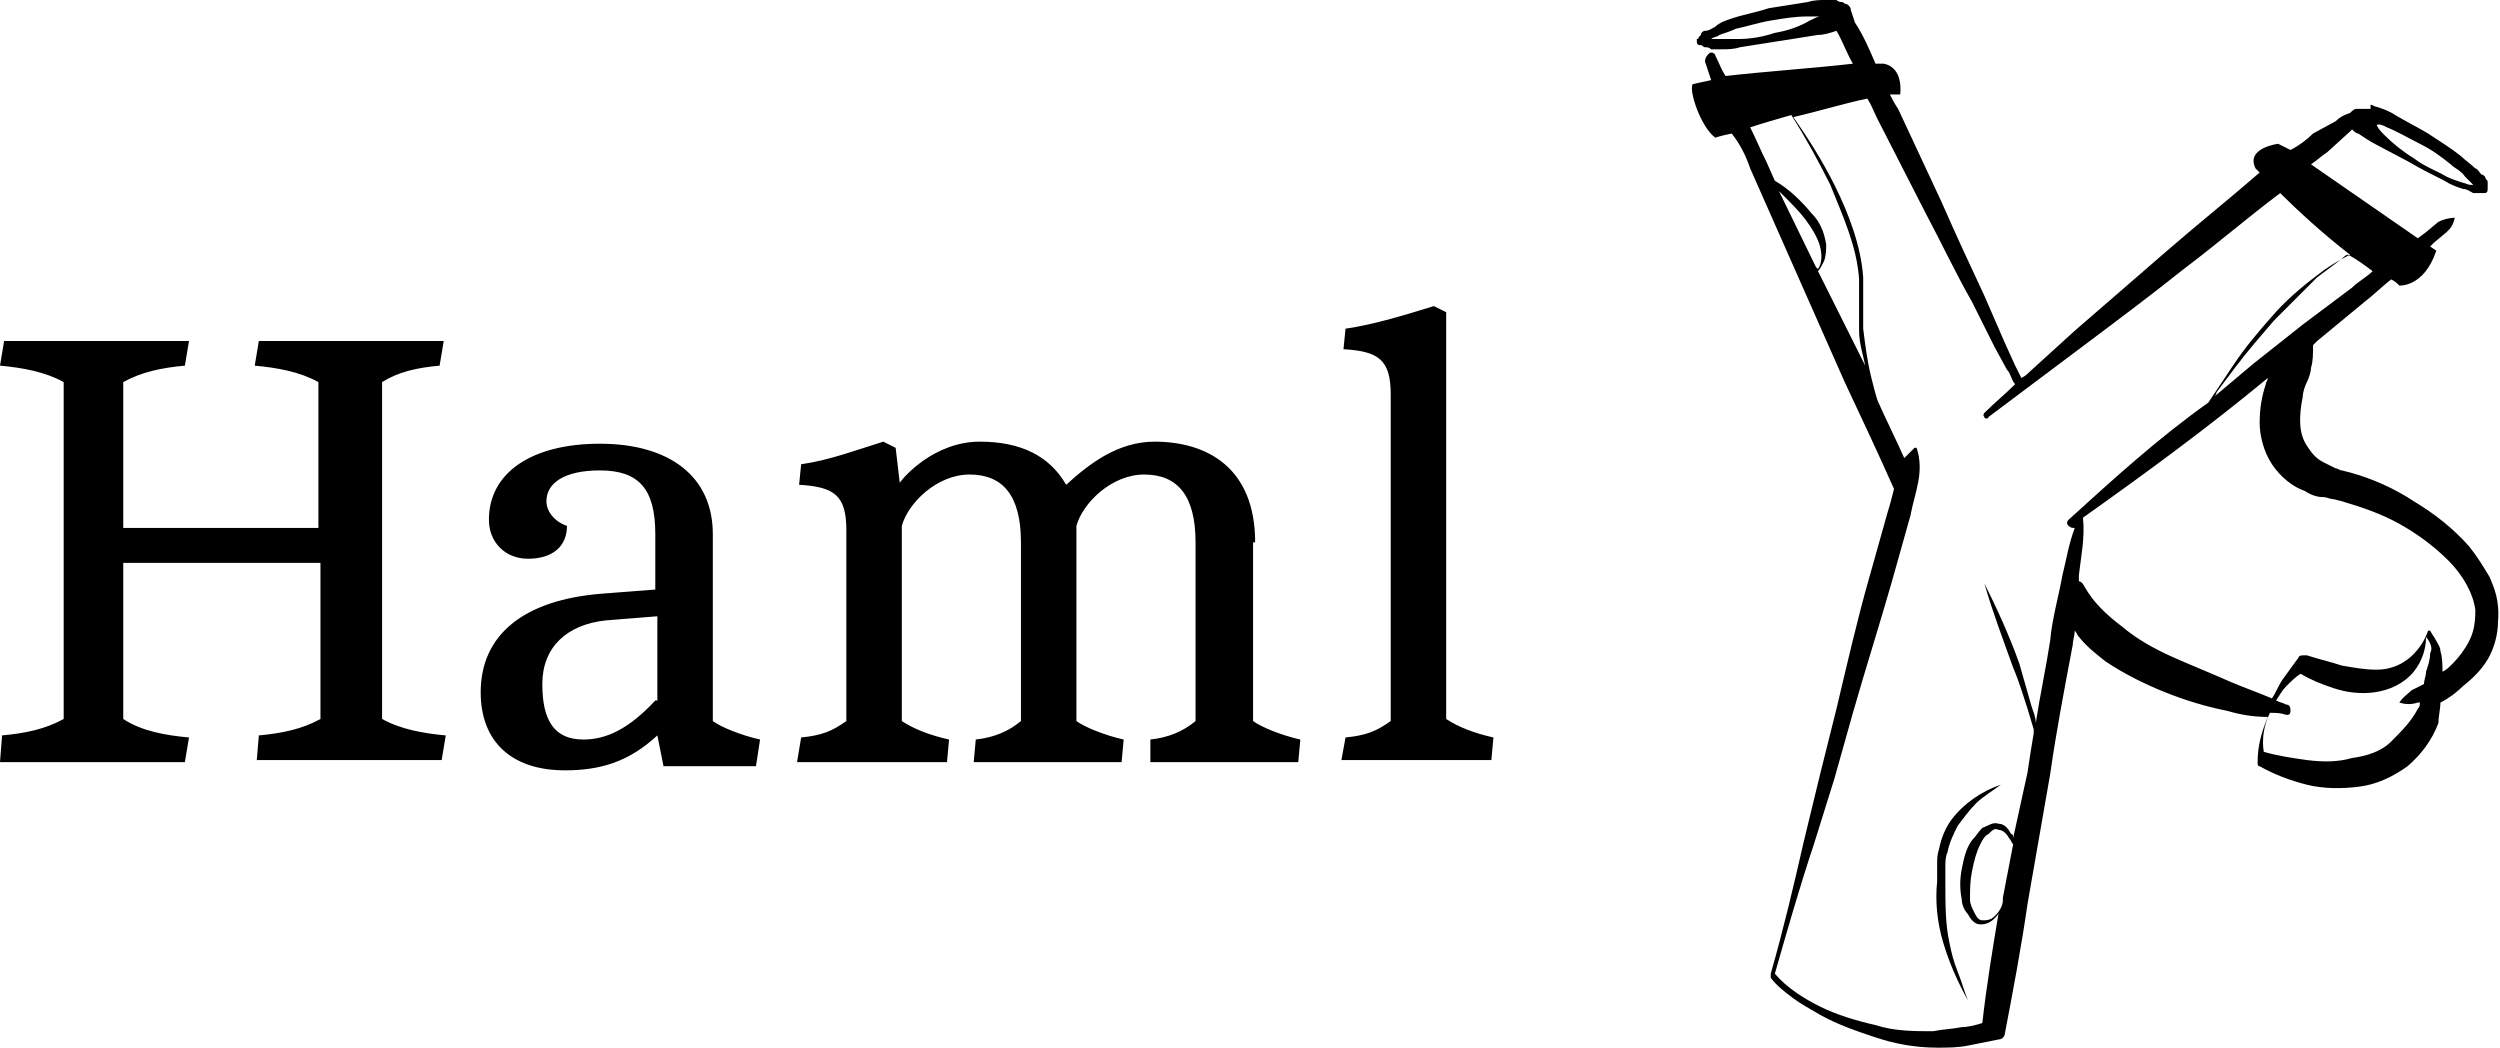
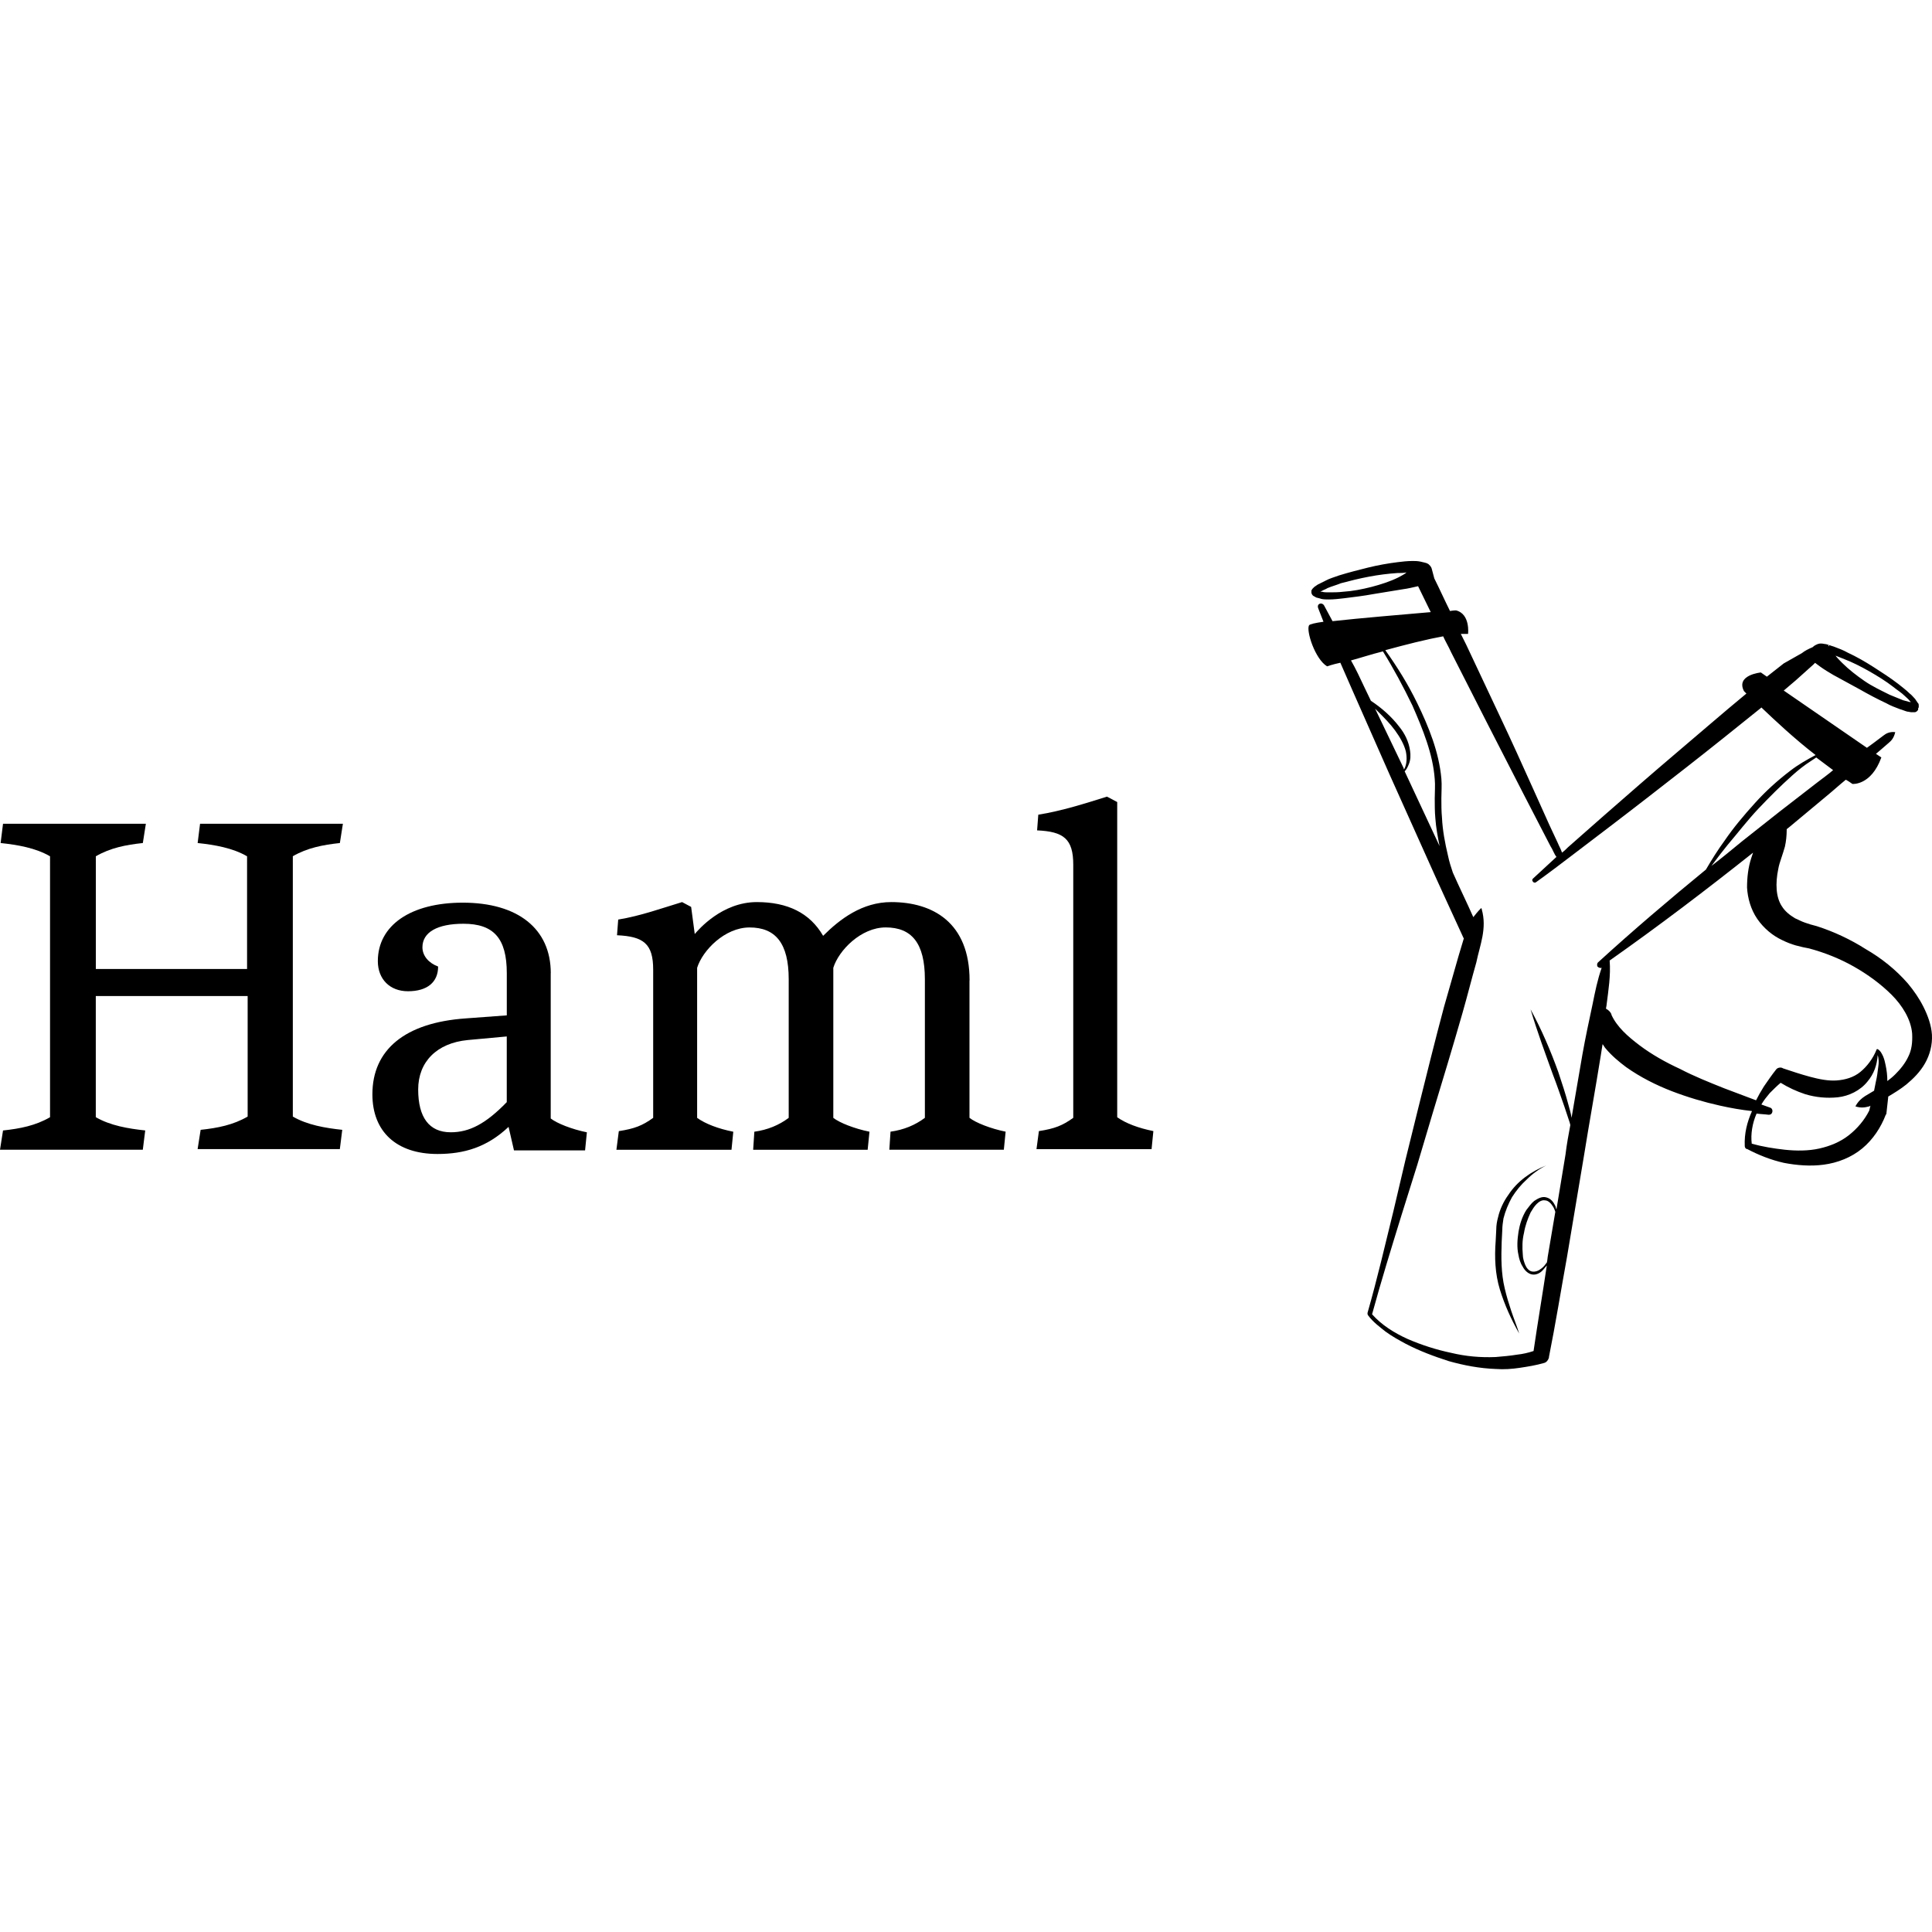
- <svg xmlns="http://www.w3.org/2000/svg" version="1.1" id="logo-haml" viewBox="0 0 121.7 51">
-   <path d="M21.4,17.8l0.2-1.2h-9l-0.2,1.2c1.1,0.1,2.2,0.3,3.1,0.8v7.1H6v-7.1c0.9-0.5,1.9-0.7,3-0.8l0.2-1.2h-9 L0,17.8c1.1,0.1,2.2,0.3,3.1,0.8V35c-0.9,0.5-1.9,0.7-3,0.8L0,37.1h9l0.2-1.2C8.1,35.8,6.9,35.6,6,35v-7.6h9.6V35 c-0.9,0.5-1.9,0.7-3,0.8L12.5,37h9l0.2-1.2c-1.1-0.1-2.2-0.3-3.1-0.8V18.6C19.4,18.1,20.3,17.9,21.4,17.8z M34.7,26c0-2.8-2.1-4.4-5.5-4.4c-3.3,0-5.4,1.4-5.4,3.7c0,1.1,0.8,1.9,1.9,1.9c1.2,0,1.9-0.6,1.9-1.6 c-0.6-0.2-1-0.7-1-1.2c0-0.9,0.9-1.5,2.6-1.5c1.9,0,2.7,0.9,2.7,3.1v2.7l-2.6,0.2c-3.8,0.3-5.9,2-5.9,4.8c0,2.4,1.5,3.8,4.1,3.8 c1.7,0,3.1-0.4,4.5-1.7l0.3,1.5h4.5L37,36c-0.9-0.2-1.9-0.6-2.3-0.9V26z M31.9,34.1c-1.3,1.4-2.4,1.9-3.5,1.9c-1.4,0-2-0.9-2-2.7 s1.2-2.9,3.1-3.1l2.5-0.2V34.1z M61.1,26.4c0-3.6-2.3-4.9-4.9-4.9c-1.8,0-3.2,1.1-4.3,2.1c-0.8-1.4-2.2-2.1-4.2-2.1c-2.2,0-3.7,1.7-3.9,2 l-0.2-1.7L43,21.5c-1.3,0.4-2.6,0.9-4,1.1l-0.1,1c1.7,0.1,2.3,0.5,2.3,2.2v9.3c-0.7,0.5-1.2,0.7-2.2,0.8l-0.2,1.2h7.3l0.1-1.1 c-0.9-0.2-1.7-0.5-2.3-0.9v-9.5c0.3-1.1,1.7-2.5,3.3-2.5c1.6,0,2.5,1,2.5,3.3v8.7c-0.6,0.5-1.3,0.8-2.2,0.9l-0.1,1.1h7.2l0.1-1.1 c-0.9-0.2-1.9-0.6-2.3-0.9v-9.5c0.3-1.1,1.7-2.5,3.3-2.5c1.6,0,2.5,1,2.5,3.3v8.7c-0.6,0.5-1.3,0.8-2.2,0.9L56,37.1h7.2l0.1-1.1 c-0.9-0.2-1.9-0.6-2.3-0.9V26.4z M70.4,15.2l-0.6-0.3c-1.3,0.4-2.9,0.9-4.3,1.1l-0.1,1c1.7,0.1,2.3,0.5,2.3,2.2v15.9 c-0.7,0.5-1.2,0.7-2.2,0.8L65.3,37h7.3l0.1-1.1c-0.9-0.2-1.7-0.5-2.3-0.9V15.2z M121.2,28.1c-0.3-0.5-0.6-1-1-1.5c-0.8-0.9-1.7-1.6-2.7-2.2c-0.9-0.6-2-1.1-3.1-1.4l-0.4-0.1 c-0.1,0-0.2-0.1-0.3-0.1c-0.2-0.1-0.4-0.2-0.6-0.3c-0.4-0.2-0.6-0.5-0.8-0.8c-0.4-0.6-0.4-1.4-0.2-2.4c0-0.2,0.1-0.5,0.2-0.7 c0.1-0.2,0.2-0.5,0.2-0.7c0.1-0.3,0.1-0.7,0.1-1.1l0.2-0.2l2.3-1.9c0.4-0.3,0.8-0.7,1.3-1.1c0.2,0.1,0.3,0.2,0.4,0.3 c0,0,1.2,0.1,1.8-1.7l-0.3-0.2l0.2-0.2l0.6-0.5c0.2-0.2,0.3-0.3,0.4-0.7c-0.3,0-0.6,0.1-0.8,0.2l-0.6,0.5l-0.4,0.3l-5.2-3.6 c0.3-0.2,0.5-0.4,0.8-0.6l1.1-1c0,0,0.1-0.1,0.1-0.1c0.1,0.1,0.2,0.2,0.3,0.2c0.3,0.2,0.6,0.4,0.8,0.5l1.7,0.9 c0.5,0.3,1.1,0.6,1.7,0.9c0.3,0.2,0.6,0.3,0.9,0.4c0.2,0,0.3,0.1,0.5,0.2c0.1,0,0.2,0,0.3,0c0,0,0.1,0,0.2,0c0.1,0,0.2,0,0.2-0.2v0 c0,0,0-0.1,0-0.1c0-0.1,0-0.1,0-0.2c0-0.1,0-0.1-0.1-0.2c0-0.1-0.1-0.2-0.2-0.2c-0.1-0.1-0.2-0.3-0.3-0.3c-0.2-0.2-0.5-0.4-0.7-0.6 c-0.5-0.4-1-0.7-1.6-1.1c-0.5-0.3-1.1-0.6-1.6-0.9c-0.3-0.2-0.6-0.3-0.9-0.4c-0.1,0-0.2-0.1-0.3-0.1c0,0,0,0,0,0v0v0c0,0,0,0,0,0 V5.3c0,0-0.1,0-0.2,0c-0.1,0-0.2,0-0.3,0c-0.1,0-0.1,0-0.2,0c-0.1,0-0.2,0.1-0.3,0.2c-0.3,0.1-0.5,0.2-0.7,0.4l-1.1,0.6 c-0.3,0.3-0.7,0.6-1.1,0.8L110.9,7c0,0-1.6,0.2-1.1,1.2c0,0,0,0,0.2,0.2c-1.5,1.3-3,2.5-4.5,3.8c-1.5,1.3-3,2.6-4.5,3.9l-2.2,2 c-0.1,0.1-0.2,0.2-0.4,0.3c-0.1-0.2-0.2-0.4-0.3-0.6l-0.5-1.1l-1-2.3c-0.7-1.5-1.4-3-2.1-4.6l-2.1-4.5C92.2,5,92.1,4.8,92,4.6 c0.2,0,0.3,0,0.5,0c0,0,0.2-1.3-0.8-1.5c0,0-0.2,0-0.4,0c-0.3-0.7-0.6-1.4-1-2l-0.2-0.6c0-0.2-0.2-0.3-0.2-0.3 c-0.1,0-0.2-0.1-0.2-0.1c-0.1,0-0.2,0-0.3-0.1c-0.2,0-0.3,0-0.5,0c-0.3,0-0.6,0-0.9,0.1c-0.6,0.1-1.3,0.2-1.9,0.3 c-0.6,0.2-1.2,0.3-1.8,0.5C84,1,83.7,1.1,83.5,1.3c-0.2,0.1-0.3,0.2-0.5,0.2c-0.1,0-0.2,0.1-0.2,0.2c0,0-0.1,0.1-0.1,0.1 s0,0.1-0.1,0.1c0,0,0,0.1,0,0.1v0c0,0.2,0.1,0.2,0.2,0.2s0.1,0.1,0.2,0.1c0.1,0,0.2,0,0.3,0.1c0.2,0,0.3,0,0.5,0 c0.3,0,0.6,0,0.9-0.1c0.6-0.1,1.3-0.2,1.9-0.3l1.9-0.3c0.3,0,0.6-0.1,0.9-0.2c0.3,0.5,0.5,1.1,0.8,1.6c-1.7,0.2-4.5,0.4-6.2,0.6 c-0.2-0.3-0.3-0.6-0.5-1c0-0.1-0.2-0.2-0.3-0.1S83,2.8,83,3c0.1,0.3,0.2,0.6,0.3,0.9c-0.5,0.1-0.9,0.2-0.9,0.2 c-0.2,0.3,0.4,2.1,1.1,2.6c0,0,0.3-0.1,0.8-0.2C84.7,7,85,7.6,85.2,8.2l2.3,5.2l2.3,5.2c0.8,1.7,1.6,3.4,2.4,5.2c0,0,0,0,0,0 c-0.1,0.4-0.2,0.8-0.3,1.1c-0.3,1.1-0.6,2.1-0.9,3.2c-0.6,2.1-1.1,4.3-1.6,6.4l-0.8,3.2L87.8,41c-0.5,2.2-1,4.3-1.6,6.4 c0,0,0,0.1,0,0.2c0.3,0.4,0.7,0.7,1.1,1c0.4,0.3,0.8,0.5,1.3,0.8c0.9,0.5,1.8,0.8,2.7,1.1c0.9,0.3,1.9,0.5,3,0.5c0.5,0,1,0,1.5-0.1 c0.5-0.1,1-0.2,1.5-0.3c0.2,0,0.3-0.2,0.3-0.3v0c0.4-2.1,0.8-4.2,1.1-6.3l1.1-6.3c0.3-2.1,0.7-4.2,1.1-6.3c0-0.2,0.1-0.5,0.1-0.7 c0.1,0.1,0.1,0.2,0.2,0.3c0.4,0.5,0.8,0.8,1.3,1.2c0.9,0.6,1.9,1.1,2.9,1.5c1,0.4,2,0.7,3,0.9c0.7,0.2,1.3,0.3,2,0.3 c-0.3,0.7-0.5,1.4-0.5,2.2c0,0.1,0,0.2,0.1,0.2h0c0.7,0.4,1.5,0.7,2.3,0.9c0.8,0.2,1.7,0.2,2.5,0.1c0.9-0.1,1.7-0.5,2.4-1 c0.7-0.6,1.2-1.3,1.5-2.1l0,0v0c0-0.3,0.1-0.7,0.1-1v0c0.4-0.2,0.8-0.5,1.1-0.8c0.5-0.4,0.9-0.8,1.2-1.3c0.3-0.5,0.5-1.2,0.5-1.8 C121.7,29.2,121.4,28.6,121.2,28.1z M116.2,6.2c0.5,0.2,1,0.5,1.6,0.8s1,0.6,1.5,1c0.2,0.2,0.5,0.3,0.7,0.6c0.1,0.1,0.2,0.2,0.3,0.3 c0,0,0,0,0.1,0.1c0,0-0.1,0-0.1,0c-0.2,0-0.3-0.1-0.4-0.1c-0.3-0.1-0.6-0.2-0.8-0.3c-0.5-0.3-1.1-0.5-1.6-0.9 c-0.5-0.3-1-0.7-1.4-1.1c-0.2-0.2-0.3-0.3-0.4-0.5C115.8,6,116,6.1,116.2,6.2z M88.1,1c-0.5,0.3-1.1,0.5-1.7,0.6 c-0.6,0.2-1.2,0.3-1.8,0.3c-0.3,0-0.6,0-0.9,0c-0.2,0-0.3,0-0.4,0c0,0-0.1,0-0.1,0c0,0,0,0,0.1,0c0.1-0.1,0.3-0.1,0.4-0.2 c0.3-0.1,0.6-0.2,0.8-0.3C85,1.3,85.6,1.1,86.2,1c0.6-0.1,1.2-0.2,1.8-0.2c0.2,0,0.4,0,0.6,0C88.5,0.8,88.3,0.9,88.1,1z M115.5,13.2 c-0.3,0.3-0.7,0.5-1,0.8l-2.4,1.8l-2.4,1.9c-0.6,0.5-1.3,1.1-1.9,1.6c0,0,0.1-0.1,0.1-0.2c0.3-0.4,0.6-0.8,0.9-1.2 c0.6-0.8,1.3-1.6,1.9-2.3c0.7-0.7,1.4-1.4,2.1-2.1c0.4-0.3,0.8-0.6,1.2-0.9c0.1-0.1,0.2-0.2,0.3-0.2 C114.7,12.6,115.1,12.9,115.5,13.2z M88.4,13l-1.8-3.7l0.2,0.2c0.4,0.4,0.8,0.8,1.1,1.2c0.3,0.4,0.6,0.9,0.7,1.3 c0.1,0.4,0.1,0.8-0.1,1.1L88.4,13z M88.5,13.2c0.1-0.1,0.2-0.3,0.3-0.5c0.1-0.3,0.1-0.6,0.1-0.8c-0.1-0.6-0.3-1.1-0.7-1.5 c-0.5-0.6-1.1-1.2-1.8-1.6l-0.4-0.9c-0.3-0.6-0.5-1.1-0.8-1.7c0.6-0.2,1.3-0.4,2-0.6c0.7,1.1,1.3,2.2,1.9,3.4c0.6,1.5,1.3,3,1.4,4.6 c0,0.4,0,0.8,0,1.2s0,0.8,0,1.3c0,0.6,0.2,1.2,0.3,1.7L88.5,13.2z M97.5,43.7c0,0.2,0,0.3-0.1,0.5c-0.1,0.2-0.2,0.3-0.3,0.4 c-0.2,0.2-0.4,0.2-0.6,0.2c-0.2,0-0.3-0.2-0.4-0.4c-0.1-0.2-0.2-0.4-0.2-0.6c0-0.5,0-0.9,0.1-1.4c0.1-0.5,0.2-0.9,0.4-1.3 c0.1-0.2,0.2-0.4,0.4-0.5c0.2-0.2,0.3-0.3,0.5-0.2c0.2,0,0.4,0.2,0.5,0.4c0.1,0.1,0.1,0.2,0.2,0.3L97.5,43.7z M100.7,25.3 c-0.1,0.1-0.1,0.2,0,0.3c0.1,0.1,0.2,0.1,0.3,0.1c-0.3,0.8-0.4,1.5-0.6,2.3c-0.2,1.1-0.5,2.1-0.6,3.2c-0.2,1.3-0.5,2.7-0.7,4 c0-0.3-0.1-0.5-0.2-0.8c-0.2-0.7-0.4-1.4-0.6-2.1c-0.5-1.4-1.1-2.7-1.7-3.9c0.4,1.4,0.9,2.7,1.4,4.1c0.3,0.7,0.5,1.4,0.7,2 c0.1,0.3,0.2,0.7,0.3,1c0,0,0,0.1,0,0.2c-0.1,0.6-0.2,1.2-0.3,1.9L98,40.8c0-0.1,0-0.2-0.1-0.2c-0.1-0.2-0.3-0.5-0.6-0.5 c-0.3-0.1-0.5,0.1-0.8,0.2c-0.2,0.2-0.3,0.4-0.5,0.6c-0.3,0.4-0.4,0.9-0.5,1.4c-0.1,0.5-0.1,1,0,1.5c0,0.2,0.1,0.5,0.3,0.7 c0.1,0.2,0.3,0.5,0.6,0.5c0.3,0,0.5-0.1,0.7-0.3c0.1-0.1,0.2-0.2,0.2-0.3c-0.3,1.8-0.6,3.6-0.8,5.4c-0.3,0.1-0.7,0.2-1,0.2 c-0.5,0.1-0.9,0.1-1.4,0.2c-0.9,0-1.9,0-2.8-0.3c-0.9-0.2-1.9-0.5-2.7-0.9c-0.8-0.4-1.6-0.9-2.2-1.6c0.6-2.1,1.2-4.2,1.9-6.3l1-3.2 l0.9-3.2c0.6-2.1,1.3-4.3,1.9-6.4c0.3-1.1,0.6-2.1,0.9-3.2c0.2-1.1,0.7-2.1,0.3-3.3v0c0,0-0.1,0-0.1,0c-0.2,0.2-0.3,0.3-0.5,0.5 c-0.4-0.9-0.9-1.9-1.3-2.8c-0.1-0.3-0.2-0.7-0.3-1.1c-0.2-0.8-0.3-1.6-0.4-2.4c0-0.4,0-0.8,0-1.2s0-0.8,0-1.3 C90.6,12,90,10.4,89.3,9c-0.6-1.2-1.3-2.3-2-3.3c1.3-0.3,2.6-0.7,3.6-0.9c0.2,0.3,0.3,0.6,0.5,1l2.3,4.5c0.8,1.5,1.5,3,2.3,4.4 l1.1,2.2l0.6,1.1c0.2,0.2,0.2,0.5,0.4,0.7c-0.5,0.5-1,0.9-1.5,1.4c0,0-0.1,0.1,0,0.2c0,0.1,0.2,0.1,0.2,0c0.8-0.6,1.6-1.2,2.4-1.8 l2.4-1.8c1.6-1.2,3.2-2.4,4.7-3.6c1.6-1.2,3.1-2.5,4.7-3.7l0,0c0.8,0.8,2.1,2,3.4,3c-0.6,0.3-1.1,0.6-1.6,1c-0.8,0.6-1.6,1.3-2.2,2 c-0.7,0.8-1.3,1.5-1.9,2.4c-0.4,0.6-0.8,1.2-1.2,1.8C105.1,21.3,102.9,23.3,100.7,25.3z M118.3,31.8c0,0.3-0.1,0.6-0.2,0.9 c0,0.2-0.1,0.4-0.1,0.6c-0.2,0.1-0.4,0.2-0.6,0.3c-0.2,0.2-0.4,0.3-0.6,0.6c0.3,0.1,0.6,0.1,0.9,0c0,0,0,0,0.1,0 c0,0.1,0,0.2-0.1,0.3c-0.3,0.6-0.8,1.1-1.3,1.6s-1.2,0.7-1.9,0.8c-0.7,0.2-1.4,0.2-2.2,0.1c-0.7-0.1-1.4-0.2-2.1-0.4 c-0.1-0.6,0-1.3,0.3-1.9c0.3,0,0.5,0,0.8,0.1c0.1,0,0.2,0,0.2-0.2c0-0.1,0-0.3-0.2-0.3c-0.2-0.1-0.3-0.1-0.5-0.2 c0.2-0.3,0.3-0.5,0.5-0.7c0.2-0.2,0.5-0.5,0.7-0.6c0.5,0.3,1,0.5,1.6,0.7c0.6,0.2,1.3,0.3,2,0.2c0.7-0.1,1.4-0.4,1.9-1 c0.4-0.5,0.6-1.1,0.6-1.7C118.4,31.4,118.4,31.6,118.3,31.8z M120.2,31.2c-0.2,0.4-0.5,0.8-0.8,1.1c-0.2,0.2-0.3,0.3-0.5,0.4 c0-0.3,0-0.7-0.1-1c0-0.2-0.1-0.3-0.2-0.5c-0.1-0.2-0.2-0.3-0.3-0.5c0,0-0.1,0-0.1,0c-0.2,0.6-0.6,1.1-1,1.4 c-0.4,0.3-0.9,0.5-1.5,0.5s-1.1-0.1-1.7-0.2c-0.6-0.2-1.1-0.3-1.7-0.5l-0.1,0c-0.1,0-0.3,0-0.3,0.1c-0.3,0.4-0.5,0.7-0.8,1.1 c-0.2,0.3-0.3,0.6-0.5,0.9c-0.7-0.3-1.3-0.5-2-0.8c-0.9-0.4-1.9-0.8-2.8-1.2c-0.9-0.4-1.8-0.9-2.5-1.5c-0.8-0.6-1.4-1.2-1.8-1.9v0 c-0.1-0.2-0.2-0.3-0.3-0.3c0-0.1,0-0.2,0-0.3c0.1-0.9,0.3-1.8,0.2-2.8c3.1-2.2,6.1-4.4,9-6.8c0,0.1-0.1,0.2-0.1,0.3 c-0.2,0.6-0.3,1.2-0.3,1.9c0,0.6,0.2,1.4,0.6,2c0.4,0.6,1,1.1,1.6,1.3c0.3,0.2,0.6,0.3,0.9,0.3c0.2,0,0.3,0.1,0.5,0.1l0.4,0.1 c1,0.3,1.9,0.6,2.8,1.1c0.9,0.5,1.7,1.1,2.4,1.8c0.7,0.7,1.2,1.6,1.3,2.4C120.5,30.4,120.4,30.8,120.2,31.2z M115.2,5.3L115.2,5.3C115.2,5.3,115.2,5.3,115.2,5.3C115.2,5.3,115.2,5.3,115.2,5.3z M95,39.9c-0.3,0.4-0.5,0.9-0.6,1.4c-0.1,0.3-0.1,0.5-0.1,0.8l0,0.8c-0.1,1,0,2,0.3,3c0.3,1,0.7,1.9,1.2,2.8 c-0.2-0.5-0.3-0.9-0.5-1.4c-0.2-0.5-0.3-0.9-0.4-1.4c-0.2-0.9-0.2-1.9-0.2-2.9l0-0.8c0-0.2,0-0.5,0.1-0.7c0.1-0.5,0.3-0.9,0.5-1.3 c0.3-0.4,0.6-0.8,0.9-1.1c0.3-0.3,0.8-0.6,1.2-0.9C96.5,38.5,95.6,39.1,95,39.9z" />
+ <svg xmlns="http://www.w3.org/2000/svg" version="1.1" id="logo-haml" x="0px" y="0px" viewBox="0 0 600 600" enable-background="new 0 0 600 600" xml:space="preserve">
+   <path d="M105.55,261.81l0.94-5.99H62.13l-0.75,5.99c5.24,0.56,10.85,1.5,15.35,4.12v35H29.76v-35  c4.49-2.62,9.36-3.56,14.6-4.12l0.94-5.99H0.94l-0.75,5.99c5.24,0.56,10.85,1.5,15.35,4.12v81.03c-4.49,2.62-9.36,3.56-14.6,4.12  L0,357.06h44.35l0.75-5.99c-5.24-0.56-10.85-1.5-15.35-4.12v-37.62h47.16v37.43c-4.49,2.62-9.36,3.56-14.6,4.12l-0.94,5.99h44.17  l0.75-5.99c-5.24-0.56-10.85-1.5-15.35-4.12v-80.85C95.44,263.31,100.31,262.37,105.55,261.81z" />
+   <path d="M171.05,302.23c0-13.85-10.29-21.9-27.32-21.9c-16.28,0-26.39,7.11-26.39,18.15c0,5.61,3.74,9.36,9.36,9.36  c5.99,0,9.36-2.81,9.36-7.67c-2.99-1.12-4.87-3.37-4.87-5.99c0-4.68,4.68-7.3,12.73-7.3c9.36,0,13.47,4.49,13.47,15.35v13.1  l-12.73,0.94c-18.9,1.31-29.01,9.73-29.01,23.58c0,11.6,7.49,18.53,20.21,18.53c8.23,0,15.35-2.06,22.08-8.42l1.68,7.3h22.08  l0.56-5.61c-4.68-0.94-9.36-2.81-11.23-4.3V302.23z M139.98,351.64c-6.74,0-10.11-4.68-10.11-13.29s5.8-14.41,15.35-15.35  l12.16-1.12c0,0,0,20.4,0,20.4C150.84,349.02,145.78,351.64,139.98,351.64z" />
+   <path d="M301.11,304.48c0-17.97-11.42-24.33-24.33-24.33c-8.98,0-15.91,5.24-21.15,10.48  c-4.12-7.11-11.04-10.48-20.59-10.48c-10.85,0-18.15,8.61-19.28,9.92l-1.12-8.42l-2.81-1.5c-6.18,1.87-12.91,4.3-19.84,5.43  l-0.37,4.87c8.23,0.37,11.23,2.62,11.23,10.67v46.04c-3.37,2.43-5.8,3.37-10.67,4.12l-0.75,5.8h35.74l0.56-5.61  c-4.68-0.94-8.61-2.43-11.23-4.3v-46.6c1.68-5.43,8.61-12.54,16.28-12.54c8.05,0,12.16,4.87,12.16,16.09v43.04  c-2.99,2.25-6.55,3.74-10.67,4.3l-0.37,5.61h35.56l0.56-5.61c-4.68-0.94-9.36-2.81-11.23-4.3v-46.6  c1.68-5.43,8.61-12.54,16.28-12.54c8.05,0,12.16,4.87,12.16,16.09v43.04c-2.99,2.25-6.55,3.74-10.67,4.3l-0.37,5.61h35.56l0.56-5.61  c-4.68-0.94-9.36-2.81-11.23-4.3V304.48z" />
+   <path d="M346.96,249.08l-3.18-1.68c-6.55,2.06-14.22,4.49-21.33,5.61l-0.37,4.87c8.23,0.37,11.23,2.62,11.23,10.67  v78.6c-3.37,2.43-5.8,3.37-10.67,4.12l-0.75,5.61h35.74l0.56-5.61c-4.68-0.94-8.61-2.43-11.23-4.3V249.08z" />
+   <path d="M599.98,321.32c-0.19-2.99-1.31-5.99-2.62-8.61c-1.31-2.62-2.99-5.05-4.87-7.3  c-3.74-4.3-8.23-7.86-13.1-10.67c-4.68-2.99-9.92-5.43-15.16-7.11l-2.06-0.56c-0.56-0.19-1.12-0.37-1.68-0.56  c-1.12-0.37-2.06-0.94-2.99-1.31c-1.87-1.12-3.18-2.25-4.12-3.74c-1.87-2.81-2.06-7.11-1.12-11.6c0.19-1.12,0.56-2.25,0.94-3.37  c0.37-1.12,0.75-2.25,1.12-3.56c0.37-1.68,0.56-3.37,0.56-5.43l0.94-0.75l11.23-9.36c2.06-1.68,4.12-3.56,6.18-5.24  c0.75,0.37,1.5,0.94,2.06,1.31c0,0,5.8,0.56,8.98-8.23l-1.68-1.12l1.12-0.94l2.81-2.43c0.94-0.75,1.68-1.68,2.06-3.37  c-1.68-0.19-2.81,0.37-3.74,1.12l-2.99,2.25l-2.06,1.5l-25.83-17.78c1.31-1.12,2.43-2.06,3.74-3.18l5.43-4.87  c0.19-0.19,0.37-0.37,0.56-0.56c0.56,0.37,0.94,0.75,1.5,1.12c1.31,0.94,2.81,1.87,4.12,2.62l8.23,4.49c2.62,1.5,5.43,2.99,8.23,4.3  c1.31,0.75,2.81,1.31,4.3,1.87c0.75,0.19,1.5,0.56,2.25,0.75c0.37,0,0.94,0.19,1.31,0.19c0.19,0,0.56,0,0.94,0  c0.37,0,0.75-0.19,1.12-0.75v-0.19c0-0.19,0-0.37,0.19-0.56c0-0.37,0-0.56,0-0.75c0-0.37-0.19-0.56-0.37-0.75  c-0.19-0.37-0.56-0.75-0.75-1.12c-0.56-0.56-1.12-1.31-1.68-1.68c-1.12-1.12-2.43-2.06-3.56-2.99c-2.43-1.87-5.05-3.56-7.67-5.24  c-2.62-1.68-5.24-3.18-8.05-4.49c-1.31-0.75-2.81-1.31-4.3-1.87c-0.53-0.13-1.07-0.36-1.67-0.55c0.02,0.02,0.06,0.06,0.17,0.17v0.19  v0.19c0,0,0-0.19-0.19-0.19v-0.37c-0.24-0.07-0.48-0.14-0.75-0.2c-0.37,0-0.94-0.19-1.5-0.19c-0.37,0-0.56,0-1.12,0.19  c-0.37,0.19-0.94,0.37-1.5,0.94c-1.31,0.56-2.43,1.12-3.37,1.87l-5.61,3.18c-1.68,1.31-3.56,2.81-5.24,4.12l-1.87-1.31  c0,0-7.86,0.75-5.24,5.8c0,0,0.19,0.19,0.75,0.75c-7.49,6.18-14.78,12.54-22.08,18.71c-7.49,6.36-14.78,12.73-22.27,19.28  l-11.04,9.73c-0.56,0.56-1.12,1.12-1.87,1.68c-0.37-1.12-0.94-2.06-1.31-2.99l-2.62-5.61l-5.05-11.23  c-3.37-7.49-6.74-14.97-10.29-22.46l-10.48-22.27c-0.56-1.12-1.12-2.25-1.68-3.37c0.94,0,1.68,0,2.25,0c0,0,0.75-6.18-3.74-7.3  c0,0-0.75,0-1.87,0.19c-1.68-3.37-3.18-6.74-4.87-10.11l-0.75-2.81c-0.19-0.94-0.75-1.31-1.12-1.68c-0.37-0.19-0.75-0.37-0.94-0.37  c-0.56-0.19-0.94-0.19-1.5-0.37c-0.94-0.19-1.68-0.19-2.43-0.19c-1.68,0-3.18,0.19-4.68,0.37c-2.99,0.37-6.18,0.94-9.17,1.68  c-2.99,0.75-5.99,1.5-8.98,2.43c-1.5,0.56-2.99,0.94-4.3,1.68c-0.75,0.37-1.5,0.75-2.25,1.12c-0.37,0.19-0.75,0.56-1.12,0.75  c-0.19,0.19-0.37,0.37-0.56,0.56s-0.19,0.37-0.37,0.56c0,0.19,0,0.37,0,0.56v0.19c0.19,0.75,0.56,0.94,0.94,1.12  c0.37,0.19,0.56,0.37,0.75,0.37c0.56,0.19,0.94,0.19,1.31,0.37c0.75,0.19,1.68,0.19,2.43,0.19c1.5,0,3.18-0.19,4.68-0.37  c2.99-0.37,6.18-0.75,9.17-1.31l9.17-1.5c1.5-0.19,2.99-0.56,4.68-0.94c1.31,2.62,2.62,5.43,3.93,8.05  c-8.61,0.75-22.08,1.87-30.5,2.81c-0.94-1.68-1.68-3.18-2.62-4.87c-0.19-0.37-0.75-0.75-1.31-0.56c-0.56,0.19-0.75,0.75-0.56,1.31  c0.56,1.5,1.12,2.81,1.68,4.3c-2.62,0.37-4.3,0.75-4.49,1.12c-0.94,1.68,1.87,10.48,5.61,12.73c0,0,1.5-0.56,4.12-1.12  c1.31,2.99,2.62,5.99,3.93,8.98l11.23,25.45l11.42,25.45c3.74,8.42,7.67,16.84,11.6,25.45c0,0,0,0.19,0.19,0.19  c-0.56,1.87-1.12,3.74-1.68,5.61c-1.5,5.24-2.99,10.48-4.49,15.72c-2.81,10.48-5.43,21.15-8.05,31.63l-3.93,15.91l-3.74,15.91  c-2.62,10.67-5.05,21.15-8.05,31.63c0,0.19,0,0.56,0.19,0.75c1.5,2.06,3.56,3.56,5.43,5.05c2.06,1.5,4.12,2.62,6.18,3.74  c4.3,2.25,8.8,3.93,13.47,5.43c4.68,1.31,9.54,2.25,14.6,2.43c2.43,0.19,5.05,0,7.49-0.37s4.87-0.75,7.49-1.5  c0.75-0.19,1.31-0.94,1.5-1.68v-0.19c2.06-10.29,3.74-20.77,5.61-31.07l5.24-31.25c1.68-10.48,3.56-20.77,5.24-31.25  c0.19-1.12,0.37-2.43,0.56-3.56c0.37,0.37,0.56,0.94,0.94,1.31c1.87,2.25,4.12,4.12,6.36,5.8c4.49,3.18,9.36,5.61,14.22,7.49  c4.87,1.87,9.92,3.37,14.97,4.49c3.37,0.75,6.55,1.31,9.92,1.68c-1.5,3.37-2.43,6.92-2.25,10.85c0,0.37,0.19,0.75,0.56,0.94h0.19  c3.56,1.87,7.3,3.37,11.42,4.3c3.93,0.75,8.23,1.12,12.35,0.56c4.3-0.56,8.61-2.25,11.98-5.05s5.8-6.55,7.3-10.48l0.19-0.19v-0.19  c0.19-1.68,0.37-3.37,0.56-5.05v-0.19c1.87-1.12,3.74-2.25,5.61-3.74c2.25-1.87,4.3-3.93,5.8-6.55S600.16,324.5,599.98,321.32z   M572.84,204.73c2.43,0.94,5.05,2.25,7.67,3.74c2.62,1.5,5.05,2.99,7.49,4.87c1.12,0.94,2.43,1.68,3.56,2.81  c0.56,0.56,1.12,0.94,1.5,1.5c0.19,0.19,0.19,0.19,0.37,0.37c-0.19,0-0.37,0-0.37,0c-0.75-0.19-1.31-0.37-2.06-0.56  c-1.31-0.56-2.81-1.12-4.12-1.68c-2.62-1.31-5.43-2.62-7.86-4.3c-2.43-1.68-4.87-3.56-6.92-5.61c-0.75-0.75-1.5-1.5-2.06-2.25  C570.97,203.98,571.91,204.36,572.84,204.73z M434.36,179.28c-2.62,1.31-5.61,2.25-8.42,2.99c-2.99,0.75-5.8,1.31-8.8,1.5  c-1.5,0.19-2.99,0.19-4.49,0.19c-0.75,0-1.5,0-2.06-0.19c-0.19,0-0.37,0-0.56,0c0.19,0,0.19-0.19,0.37-0.19  c0.56-0.37,1.31-0.56,1.87-0.94c1.31-0.56,2.81-0.94,4.12-1.5c2.81-0.75,5.8-1.5,8.8-2.06c2.99-0.56,5.99-0.94,8.8-1.12  c0.94,0,1.87,0,2.81-0.19C436.23,178.34,435.29,178.72,434.36,179.28z M569.29,239.17c-1.5,1.31-3.37,2.62-5.05,3.93l-11.6,8.98  l-11.6,9.17c-3.18,2.62-6.36,5.24-9.54,7.67c0.19-0.19,0.37-0.56,0.56-0.75c1.5-2.06,2.99-3.93,4.49-5.8  c3.18-3.74,6.18-7.67,9.54-11.23c3.37-3.56,6.92-7.11,10.48-10.29c1.87-1.68,3.74-3.18,5.8-4.49c0.56-0.37,1.12-0.75,1.68-1.12  C565.73,236.55,567.6,237.86,569.29,239.17z M435.85,238.42l-8.8-18.34l0.94,0.94c1.87,1.87,3.74,3.74,5.24,5.8  c1.5,2.06,2.81,4.3,3.37,6.55c0.37,1.87,0.37,3.93-0.56,5.61L435.85,238.42z M436.23,239.54c0.56-0.56,0.94-1.31,1.31-2.25  c0.56-1.31,0.56-2.81,0.37-4.12c-0.37-2.81-1.68-5.43-3.37-7.49c-2.43-3.18-5.43-5.8-8.8-8.05l-2.06-4.3  c-1.31-2.81-2.62-5.61-4.12-8.23c2.81-0.75,6.18-1.87,9.92-2.81c3.37,5.43,6.36,11.04,9.17,16.84c3.18,7.3,6.36,14.97,6.92,22.83  c0.19,1.87,0,3.93,0,5.99c0,2.06,0,4.12,0.19,6.18c0.19,2.81,0.75,5.8,1.31,8.61L436.23,239.54z M480.77,389.63  c-0.19,0.94-0.19,1.68-0.37,2.43c-0.56,0.75-0.94,1.31-1.68,1.87c-0.94,0.75-1.87,1.12-2.99,0.94c-0.94-0.19-1.68-1.12-2.06-2.06  c-0.37-0.94-0.75-2.06-0.75-3.18c-0.19-2.25-0.19-4.49,0.37-6.74c0.37-2.25,1.12-4.3,2.06-6.36c0.56-0.94,1.12-1.87,1.87-2.62  c0.75-0.75,1.68-1.31,2.62-1.12c0.94,0,1.87,0.94,2.43,1.87c0.37,0.56,0.56,1.12,0.75,1.68L480.77,389.63z M496.3,298.86  c-0.37,0.37-0.37,0.94-0.19,1.31c0.37,0.37,0.94,0.56,1.31,0.37c-1.31,3.74-2.06,7.49-2.81,11.23c-1.12,5.24-2.25,10.48-3.18,15.72  c-1.12,6.55-2.25,13.1-3.37,19.65c-0.19-1.31-0.56-2.62-0.94-3.93c-0.94-3.56-2.06-6.92-3.18-10.29  c-2.43-6.74-5.24-13.29-8.61-19.46c2.06,6.92,4.49,13.47,6.92,20.21c1.31,3.37,2.43,6.74,3.56,9.92c0.56,1.68,1.12,3.37,1.68,5.05  c0,0.19,0.19,0.56,0.19,0.75c-0.56,2.99-1.12,5.99-1.5,9.17l-2.81,17.03c-0.19-0.37-0.19-0.75-0.37-1.12  c-0.56-1.12-1.31-2.25-2.81-2.62c-1.31-0.37-2.62,0.37-3.74,1.12c-0.94,0.75-1.68,1.87-2.43,2.81c-1.31,2.06-2.06,4.49-2.43,6.74  c-0.37,2.43-0.56,4.87,0,7.3c0.19,1.12,0.56,2.43,1.31,3.56c0.56,1.12,1.68,2.25,2.99,2.43c1.31,0.19,2.62-0.56,3.37-1.5  c0.37-0.37,0.75-0.94,1.12-1.31c-1.31,8.8-2.81,17.59-4.12,26.57c-1.68,0.56-3.37,0.94-5.05,1.12c-2.25,0.37-4.49,0.56-6.74,0.75  c-4.68,0.19-9.17-0.19-13.85-1.31c-4.49-0.94-9.17-2.43-13.47-4.3c-4.12-1.87-8.05-4.3-11.04-7.67c2.81-10.29,5.99-20.59,9.17-30.88  l4.87-15.53l4.68-15.72c3.18-10.48,6.36-20.96,9.36-31.44c1.5-5.24,2.81-10.48,4.3-15.72c1.12-5.43,3.37-10.48,1.68-16.47v-0.19  c-0.19-0.19-0.37-0.19-0.37,0c-0.94,0.94-1.5,1.68-2.25,2.62c-2.06-4.68-4.3-9.17-6.36-13.85c-0.56-1.68-1.12-3.37-1.5-5.24  c-0.94-3.93-1.68-7.86-1.87-11.79c-0.19-2.06-0.19-3.93-0.19-5.99c0-2.06,0.19-4.12,0-6.18c-0.75-8.23-3.93-16.09-7.49-23.39  c-2.81-5.8-6.18-11.23-9.92-16.47c6.18-1.68,12.73-3.37,17.97-4.3c0.75,1.68,1.68,3.18,2.43,4.87l11.23,22.08  c3.74,7.3,7.49,14.6,11.23,21.9l5.61,10.85l2.81,5.43c0.75,1.12,1.12,2.43,1.87,3.37c-2.43,2.25-4.87,4.49-7.3,6.74  c-0.19,0.19-0.37,0.56,0,0.94c0.19,0.37,0.75,0.37,0.94,0.19c3.93-2.81,7.86-5.8,11.79-8.8l11.79-8.98  c7.86-5.99,15.53-11.98,23.21-17.97c7.67-5.99,15.35-12.16,23.02-18.34l0.19-0.19c4.12,3.93,10.29,9.73,16.84,14.78  c-2.81,1.5-5.43,2.99-7.86,4.87c-3.93,2.99-7.67,6.36-11.04,10.11c-3.37,3.74-6.55,7.49-9.36,11.6c-2.06,2.81-3.93,5.8-5.8,8.98  C518.38,279.4,507.15,288.95,496.3,298.86z M583.32,331.24c-0.19,1.5-0.37,3.18-0.75,4.68c-0.19,0.94-0.37,1.87-0.56,2.81  c-0.94,0.56-1.87,1.12-2.81,1.68c-1.12,0.75-2.06,1.5-2.99,3.18c1.68,0.56,2.99,0.37,4.3,0c0.19,0,0.19-0.19,0.37-0.19  c-0.19,0.56-0.19,0.94-0.37,1.5c-1.5,2.99-3.74,5.61-6.36,7.67c-2.62,2.06-5.8,3.37-9.17,4.12c-3.37,0.75-7.11,0.75-10.67,0.37  c-3.37-0.37-6.92-0.94-10.29-1.87c-0.37-2.99,0.19-6.36,1.5-9.36c1.31,0.19,2.43,0.19,3.74,0.37c0.56,0,0.94-0.19,1.12-0.75  c0.19-0.56,0-1.31-0.75-1.5c-0.94-0.37-1.68-0.56-2.62-0.94c0.75-1.31,1.68-2.43,2.62-3.56c1.12-1.12,2.25-2.25,3.37-3.18  c2.43,1.5,4.87,2.62,7.67,3.56c3.18,0.94,6.55,1.31,10.11,0.94c3.37-0.37,6.92-2.06,9.17-4.87c2.06-2.43,2.99-5.24,3.18-8.23  C583.51,328.81,583.51,330.12,583.32,331.24z M592.68,328.06c-0.94,2.06-2.43,3.93-4.12,5.61c-0.75,0.75-1.68,1.5-2.43,2.06  c0-1.68-0.19-3.37-0.56-5.05c-0.19-0.94-0.37-1.68-0.75-2.62c-0.37-0.75-0.75-1.68-1.68-2.25c-0.19,0-0.37,0-0.37,0.19  c-1.12,2.81-2.99,5.24-5.05,6.92c-2.06,1.68-4.68,2.43-7.3,2.62s-5.43-0.37-8.23-1.12c-2.81-0.75-5.61-1.68-8.42-2.62l-0.37-0.19  c-0.56-0.19-1.31,0-1.68,0.37c-1.5,1.87-2.62,3.56-3.93,5.43c-0.94,1.5-1.68,2.81-2.43,4.3c-3.37-1.31-6.55-2.43-9.92-3.74  c-4.68-1.87-9.36-3.74-13.66-5.99c-4.49-2.06-8.8-4.49-12.54-7.3c-3.74-2.81-7.11-5.8-8.8-9.54v-0.19  c-0.37-0.75-0.94-1.31-1.68-1.68c0-0.37,0.19-0.94,0.19-1.31c0.56-4.49,1.31-8.98,0.94-13.66c15.16-10.67,29.94-21.9,44.54-33.5  c-0.19,0.56-0.37,1.12-0.56,1.68c-0.94,2.81-1.31,5.99-1.31,9.17c0.19,3.18,1.12,6.74,3.18,9.73c2.06,2.99,4.87,5.24,7.67,6.55  c1.5,0.75,2.99,1.31,4.3,1.68c0.75,0.19,1.5,0.37,2.25,0.56l1.87,0.37c4.87,1.31,9.54,3.18,13.85,5.61c4.3,2.43,8.42,5.43,11.79,8.8  s5.99,7.67,6.36,11.98C593.99,323.94,593.61,326.19,592.68,328.06z" />
+   <path d="M468.42,371.1c-1.5,2.06-2.62,4.49-3.18,6.92c-0.37,1.31-0.56,2.62-0.56,3.74l-0.19,3.74  c-0.37,4.87-0.19,10.11,1.31,14.97c1.5,4.87,3.56,9.36,5.99,13.66c-0.75-2.43-1.68-4.68-2.43-6.92c-0.75-2.25-1.5-4.68-2.06-7.11  c-1.12-4.68-1.12-9.54-0.94-14.41l0.19-3.74c0-1.12,0.19-2.43,0.37-3.56c0.56-2.25,1.5-4.49,2.62-6.55  c1.31-2.06,2.81-3.93,4.68-5.61c1.68-1.68,3.74-3.18,5.99-4.3C475.53,363.8,471.22,366.8,468.42,371.1z" />
</svg>
